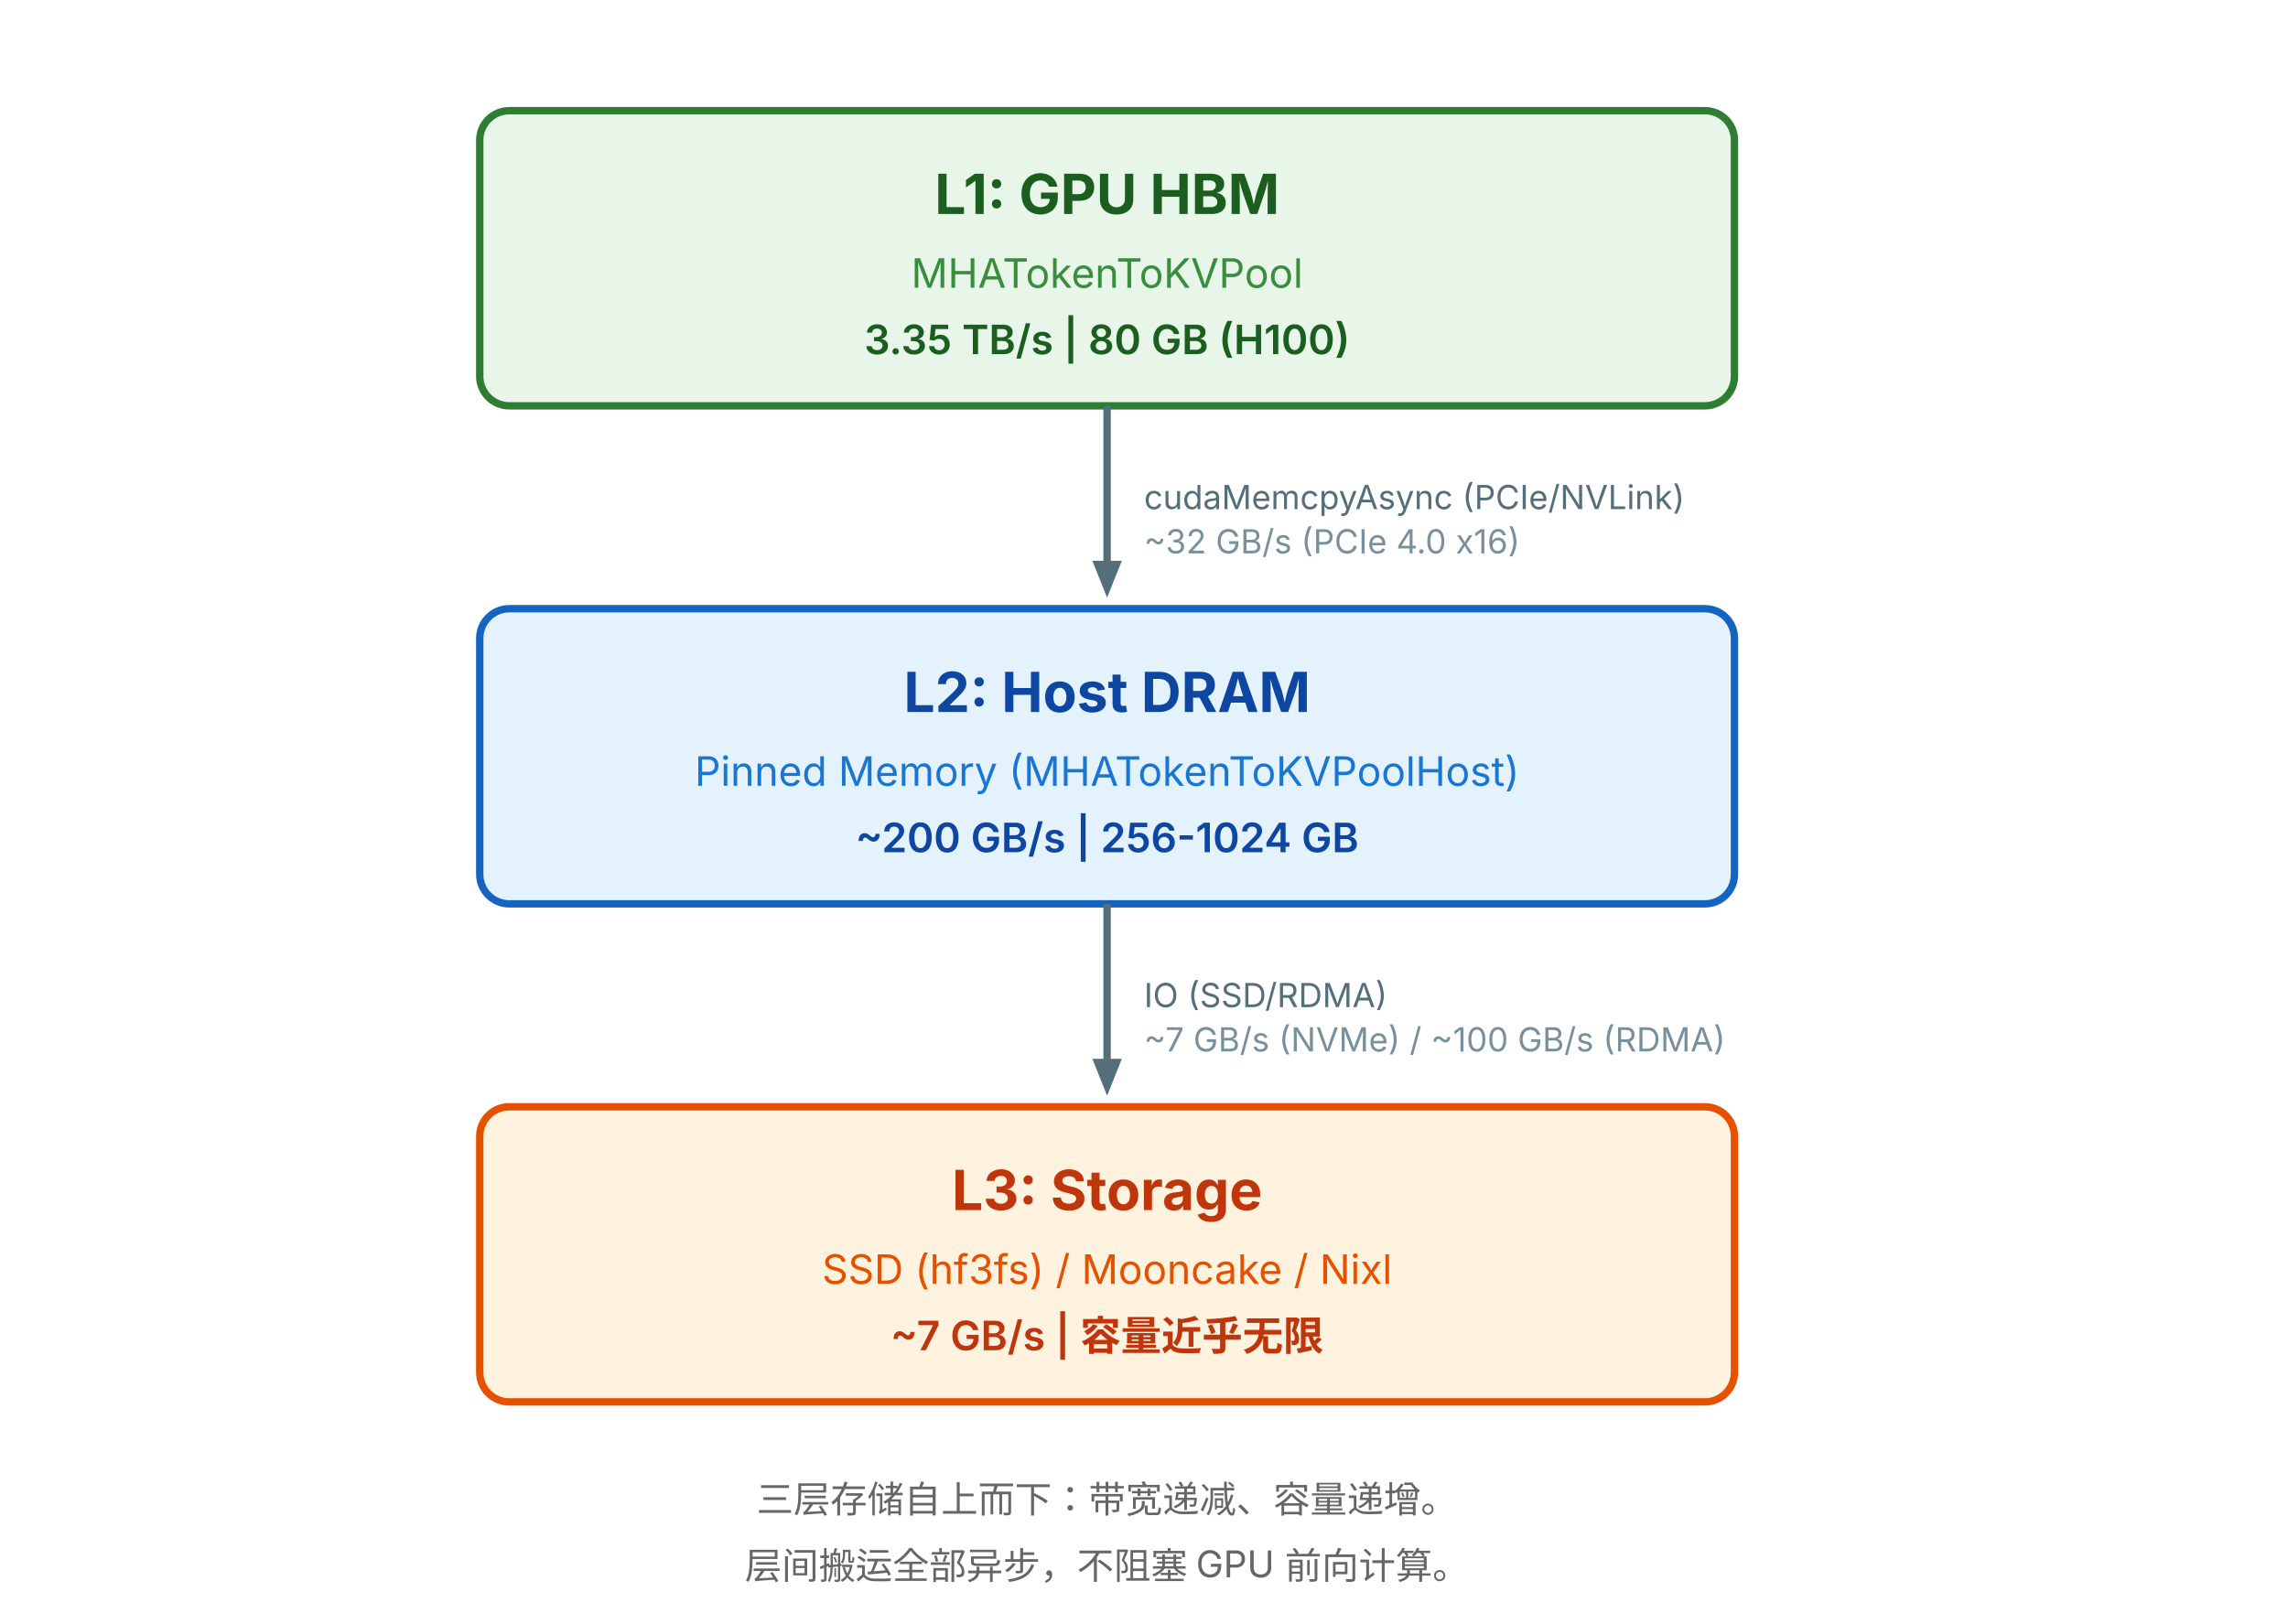
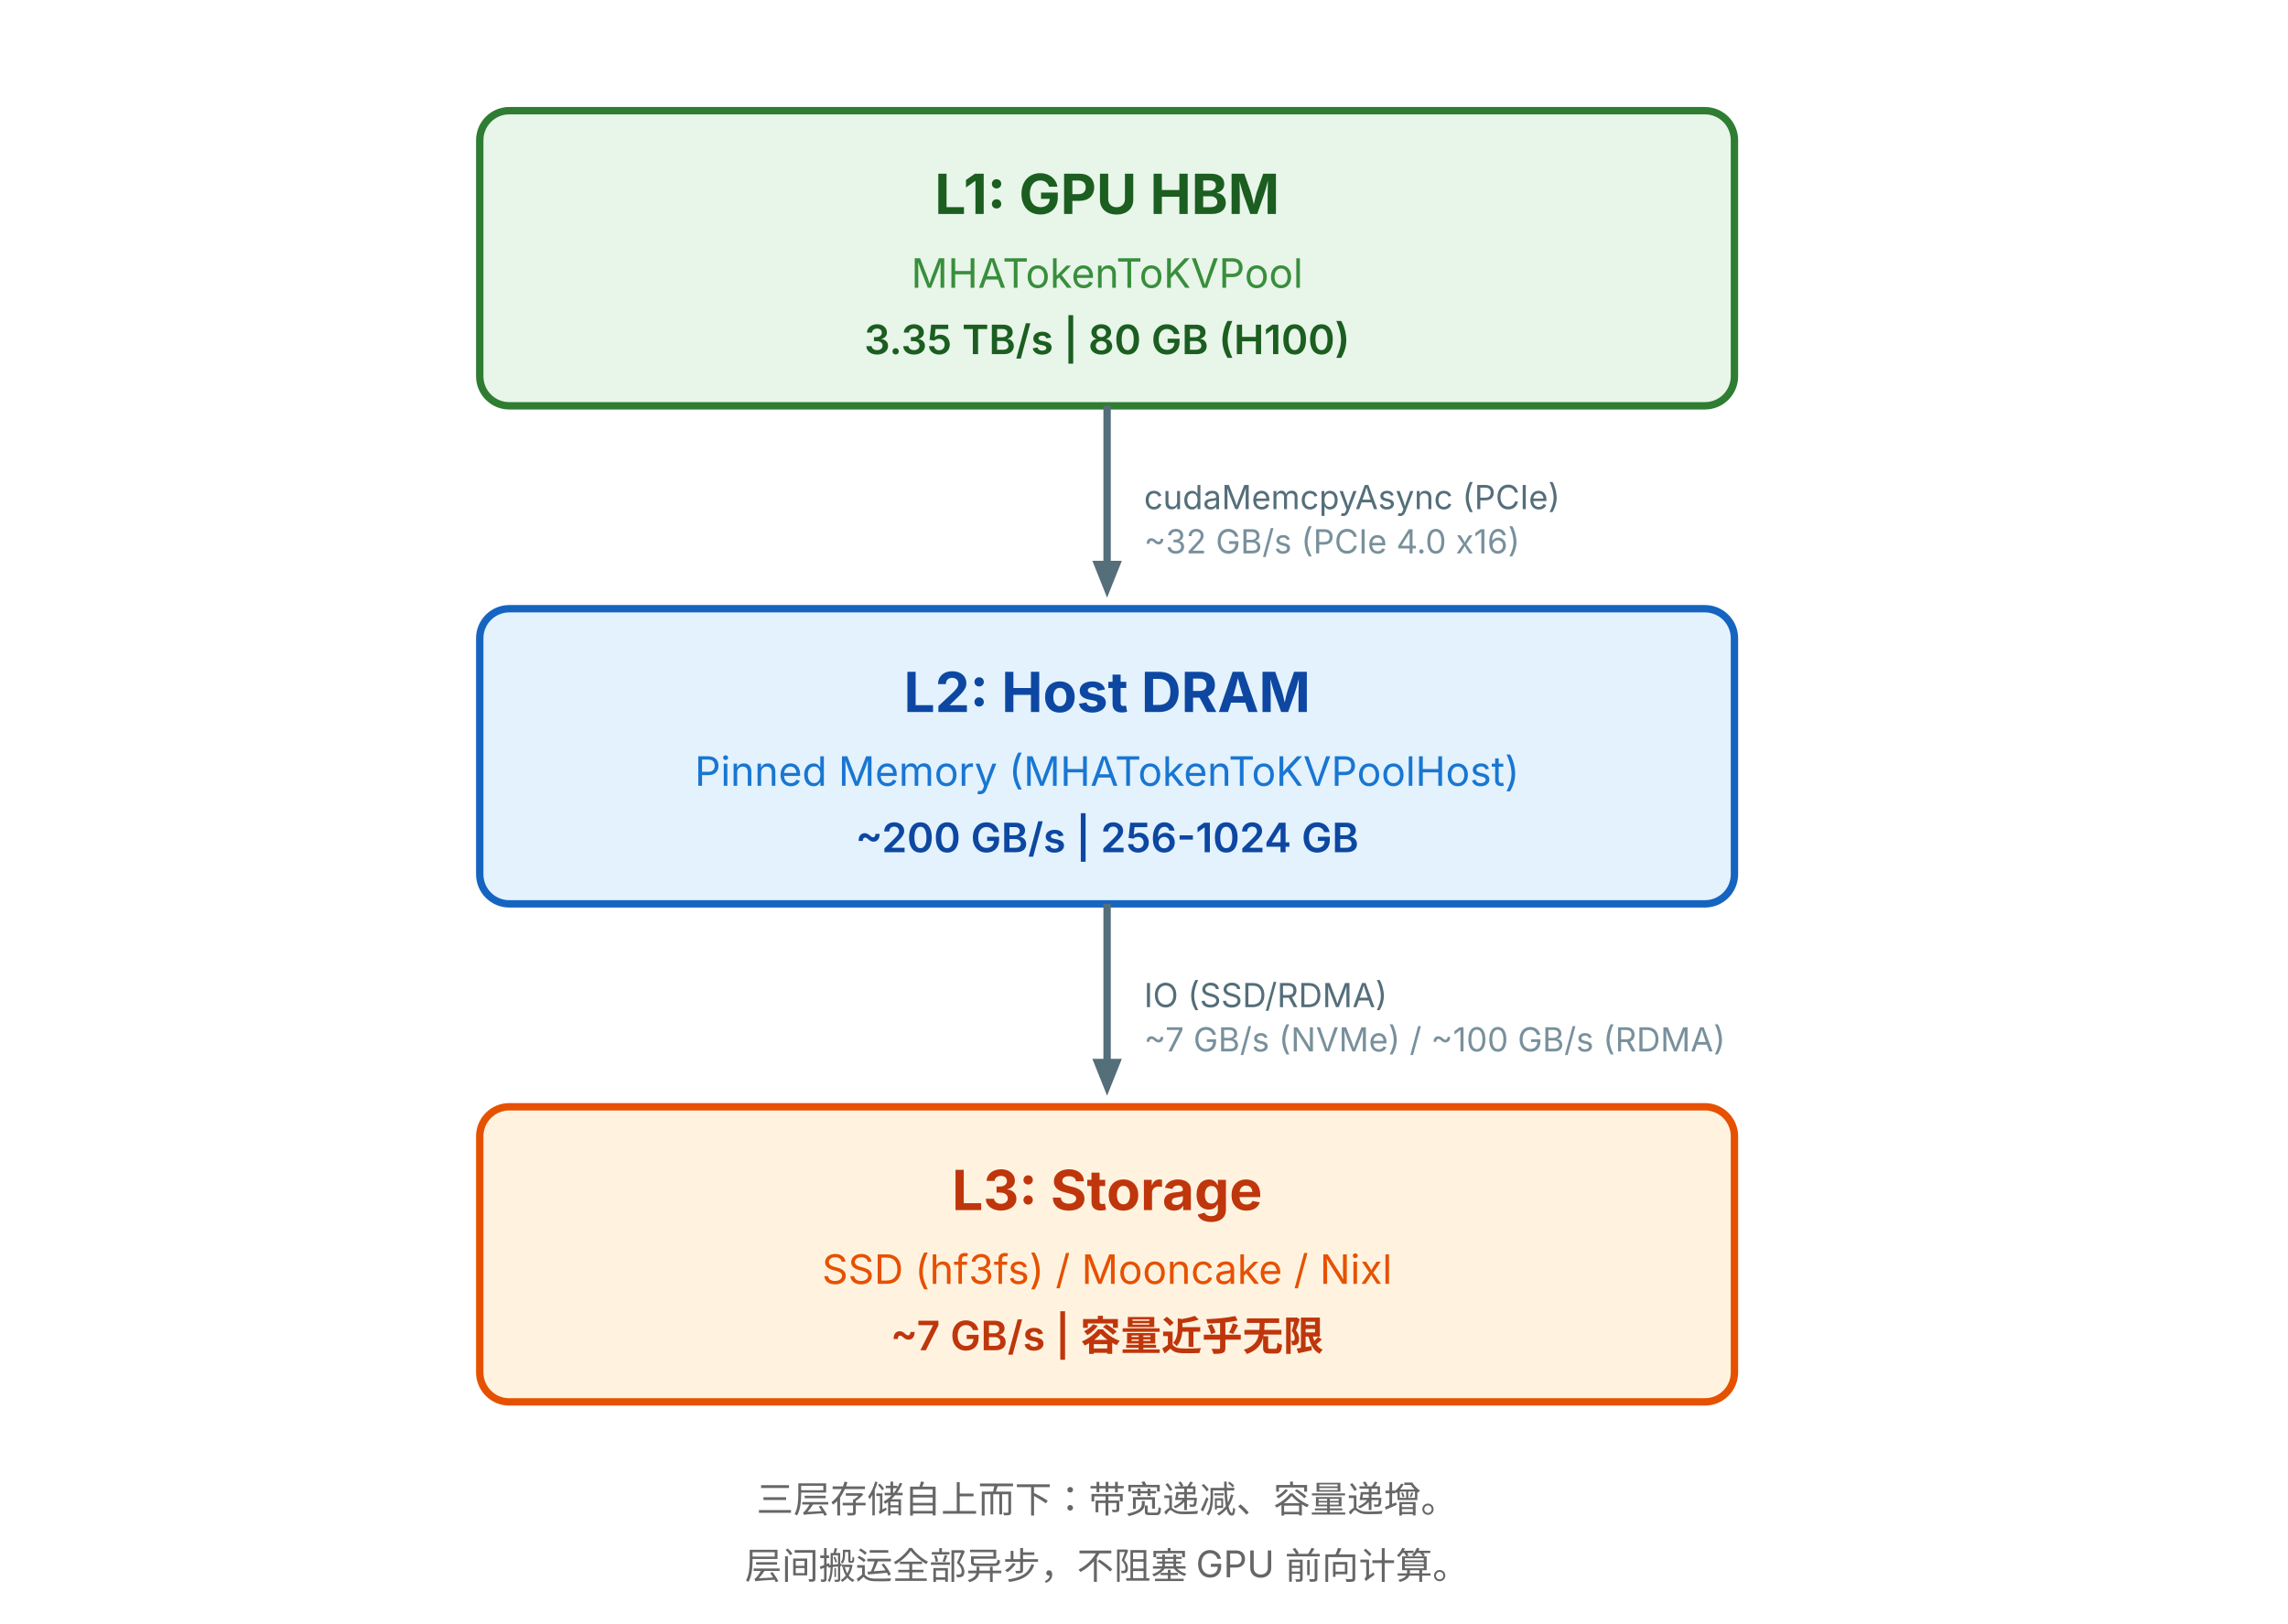
<svg xmlns="http://www.w3.org/2000/svg" width="620" height="440" viewBox="0 0 620 440" font-family="SF Pro Text, PingFang SC, -apple-system, sans-serif">
  <rect x="130" y="30" width="340" height="80" rx="8" fill="#e8f5e9" stroke="#2e7d32" stroke-width="2" />
  <text x="300" y="58" text-anchor="middle" font-size="15" font-weight="700" fill="#1b5e20">L1: GPU HBM</text>
  <text x="300" y="78" text-anchor="middle" font-size="11" fill="#388e3c">MHATokenToKVPool</text>
  <text x="300" y="96" text-anchor="middle" font-size="11" font-weight="600" fill="#1b5e20">3.35 TB/s | 80 GB (H100)</text>
  <line x1="300" y1="110" x2="300" y2="155" stroke="#546e7a" stroke-width="2" />
  <polygon points="296,152 300,162 304,152" fill="#546e7a" />
-   <text x="310" y="138" font-size="9" fill="#546e7a">cudaMemcpyAsync (PCIe/NVLink)</text>
+   <text x="310" y="138" font-size="9" fill="#546e7a">cudaMemcpyAsync (PCIe)</text>
  <text x="310" y="150" font-size="9" fill="#78909c">~32 GB/s (PCIe 4.0 x16)</text>
  <rect x="130" y="165" width="340" height="80" rx="8" fill="#e3f2fd" stroke="#1565c0" stroke-width="2" />
  <text x="300" y="193" text-anchor="middle" font-size="15" font-weight="700" fill="#0d47a1">L2: Host DRAM</text>
  <text x="300" y="213" text-anchor="middle" font-size="11" fill="#1976d2">Pinned Memory (MHATokenToKVPoolHost)</text>
  <text x="300" y="231" text-anchor="middle" font-size="11" font-weight="600" fill="#0d47a1">~200 GB/s | 256-1024 GB</text>
  <line x1="300" y1="245" x2="300" y2="290" stroke="#546e7a" stroke-width="2" />
  <polygon points="296,287 300,297 304,287" fill="#546e7a" />
  <text x="310" y="273" font-size="9" fill="#546e7a">IO (SSD/RDMA)</text>
  <text x="310" y="285" font-size="9" fill="#78909c">~7 GB/s (NVMe) / ~100 GB/s (RDMA)</text>
  <rect x="130" y="300" width="340" height="80" rx="8" fill="#fff3e0" stroke="#e65100" stroke-width="2" />
  <text x="300" y="328" text-anchor="middle" font-size="15" font-weight="700" fill="#bf360c">L3: Storage</text>
  <text x="300" y="348" text-anchor="middle" font-size="11" fill="#e65100">SSD (hf3fs) / Mooncake / Nixl</text>
  <text x="300" y="366" text-anchor="middle" font-size="11" font-weight="600" fill="#bf360c">~7 GB/s | 容量近乎无限</text>
  <text x="300" y="410" text-anchor="middle" font-size="10" fill="#666">三层存储自上而下：带宽递减、容量递增。</text>
  <text x="300" y="428" text-anchor="middle" font-size="10" fill="#666">层间搬运全部异步，不阻塞 GPU 前向计算。</text>
</svg>
